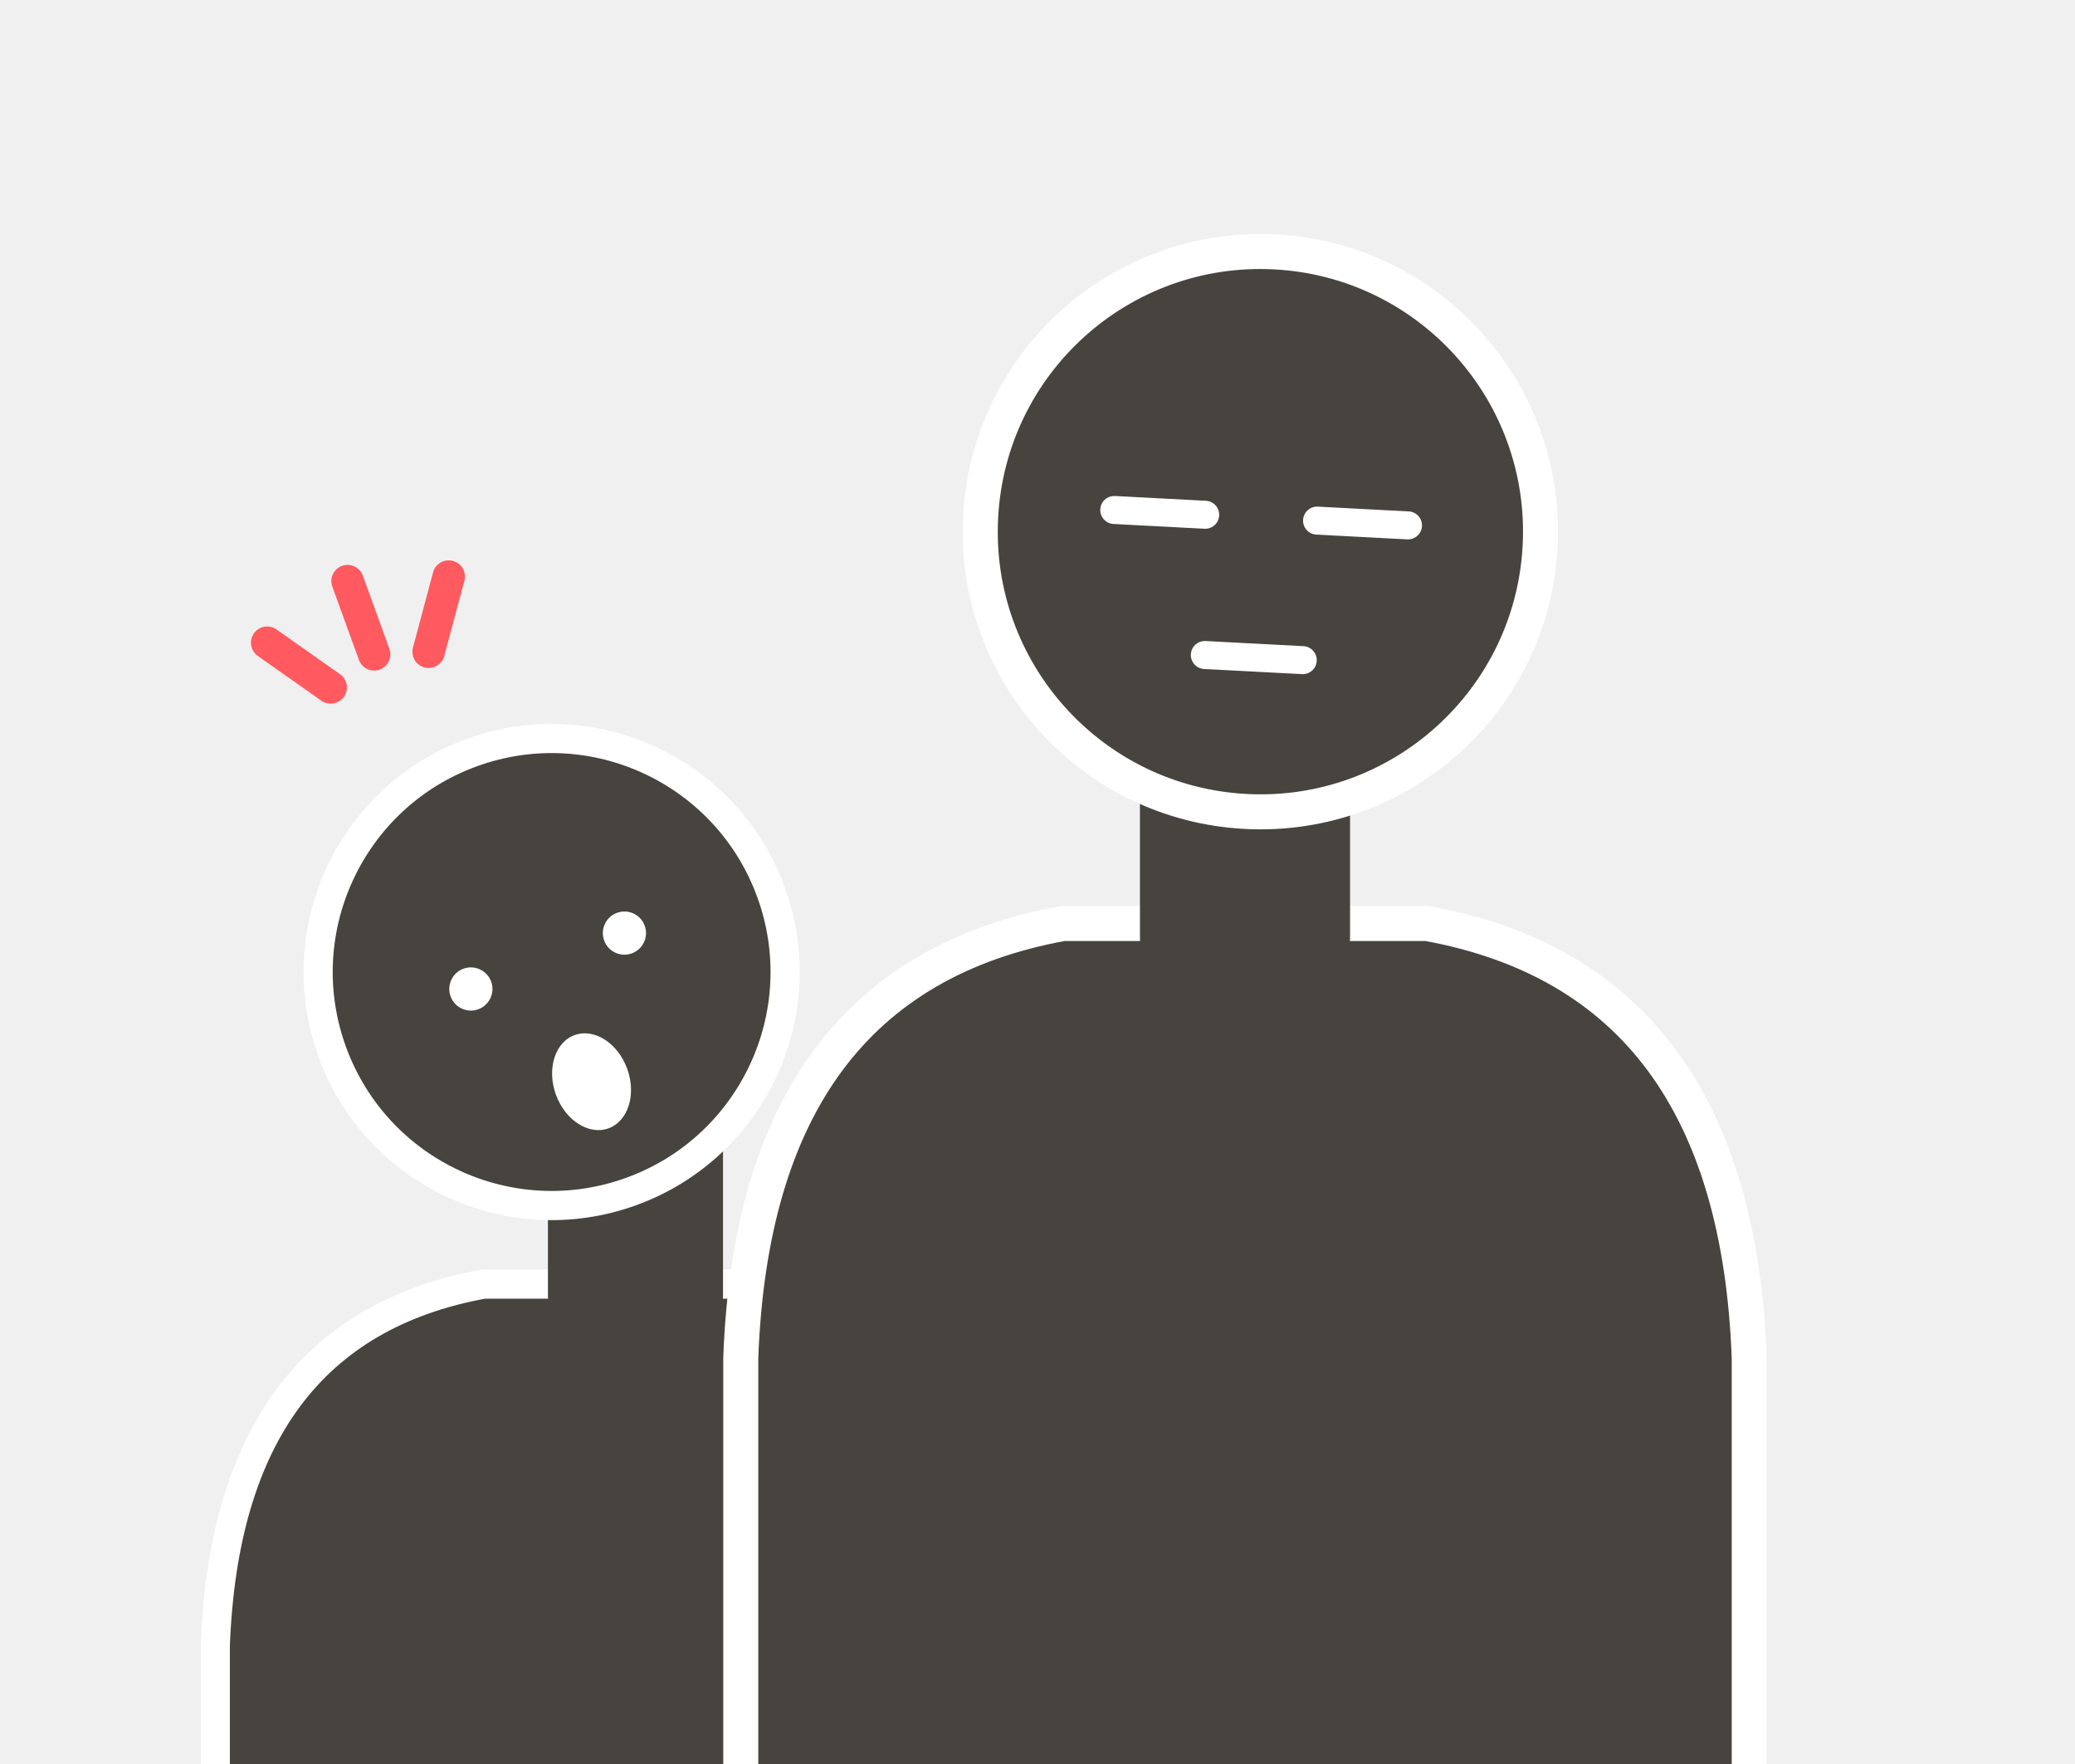
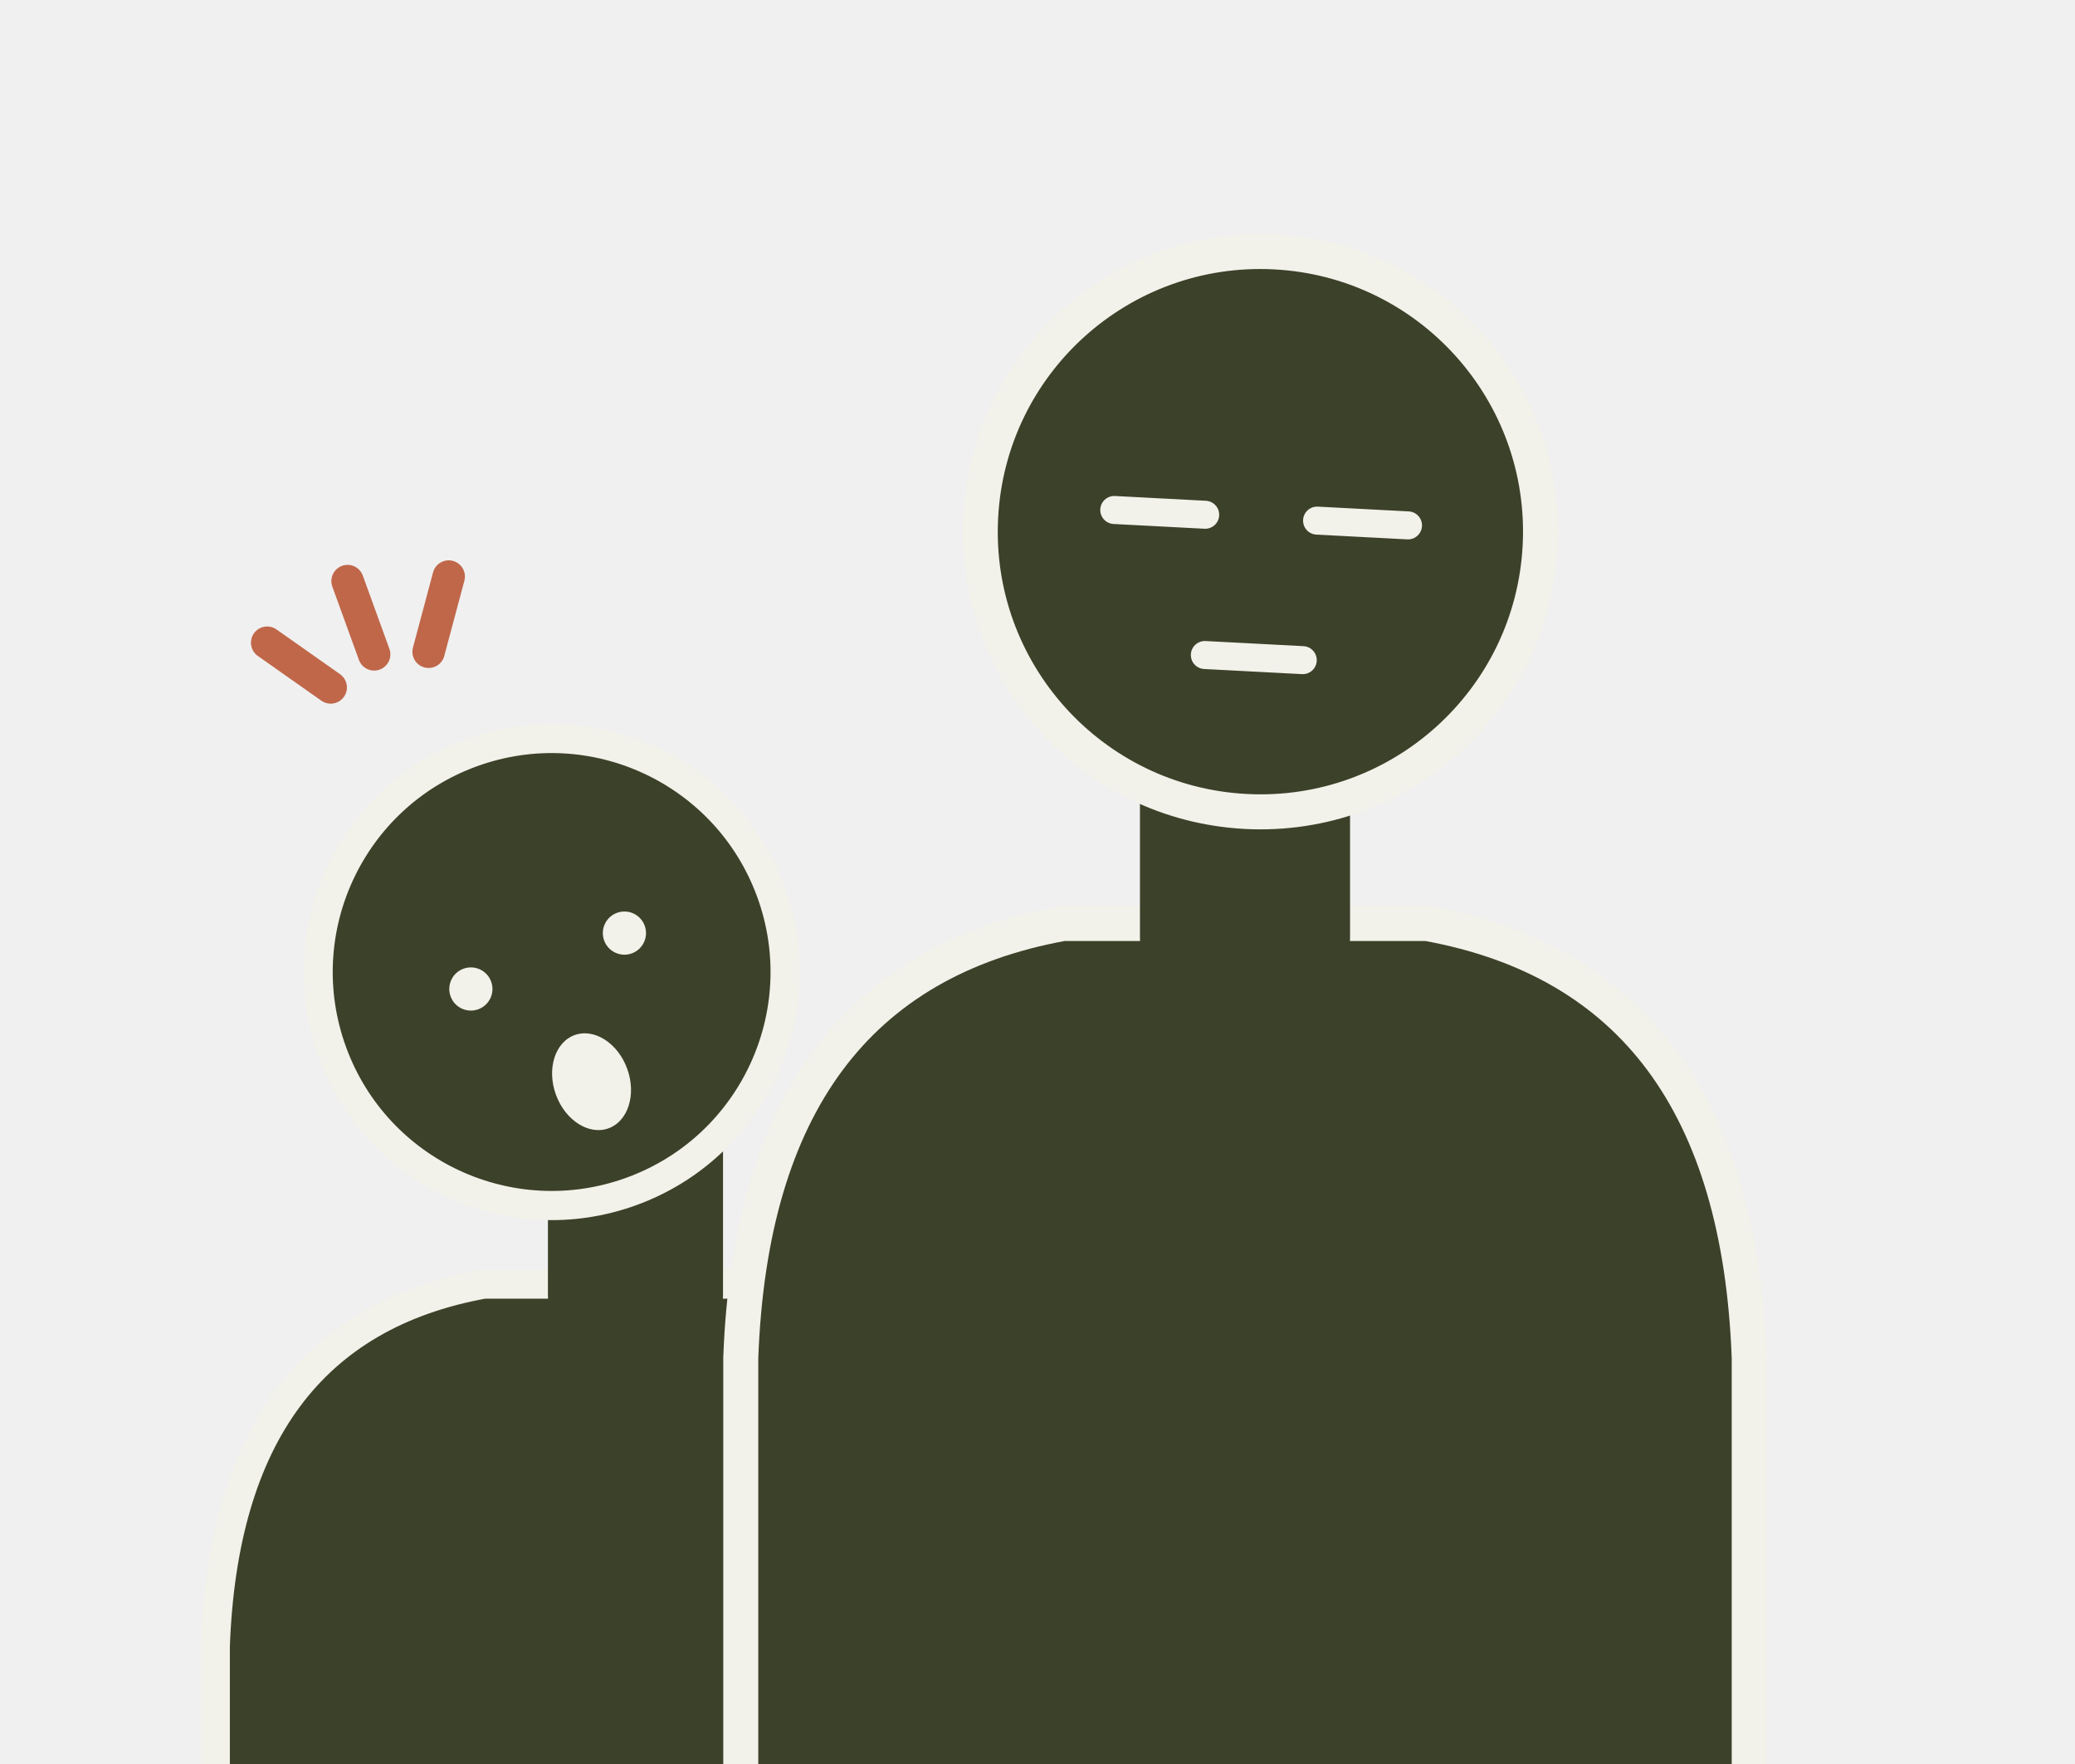
<svg xmlns="http://www.w3.org/2000/svg" viewBox="0 0 320 272" role="img" aria-label="어깨 뒤 빼꼼">
-   <g fill="none" stroke="#47433e" stroke-linecap="round" stroke-linejoin="round">
-     <path transform="translate(98 34) rotate(0 0 272) translate(0 272) scale(0.9) translate(0 -272)" d="M-72 420 L-72 214 Q-70 160 -26 152 L26 152 Q70 160 72 214 L72 420 Z" fill="#47433e" stroke="#ffffff" stroke-width="5" />
-     <rect transform="translate(98 34) rotate(0 0 272) translate(0 272) scale(0.9) translate(0 -272)" x="-15" y="118" width="30" height="44" rx="8" fill="#47433e" stroke="none" />
+   <g fill="none" stroke="#3c4129" stroke-linecap="round" stroke-linejoin="round">
+     <path transform="translate(98 34) rotate(0 0 272) translate(0 272) scale(0.9) translate(0 -272)" d="M-72 420 L-72 214 Q-70 160 -26 152 L26 152 Q70 160 72 214 L72 420 Z" fill="#3c4129" stroke="#f2f1ea" stroke-width="5" />
+     <rect transform="translate(98 34) rotate(0 0 272) translate(0 272) scale(0.9) translate(0 -272)" x="-15" y="118" width="30" height="44" rx="8" fill="#3c4129" stroke="none" />
    <g transform="translate(98 34) rotate(0 0 272) translate(0 272) scale(0.9) translate(0 -272) rotate(-20 0 138) translate(0 96)">
-       <circle r="40" fill="#47433e" stroke="#ffffff" stroke-width="5" />
-       <circle cx="-14" cy="-2" r="4.2" fill="#ffffff" />
-       <circle cx="14" cy="-2" r="4.2" fill="#ffffff" />
-       <ellipse cx="0" cy="20" rx="7" ry="9" fill="#ffffff" />
+       <circle r="40" fill="#3c4129" stroke="#f2f1ea" stroke-width="5" />
+       <circle cx="-14" cy="-2" r="4.2" fill="#f2f1ea" />
+       <circle cx="14" cy="-2" r="4.2" fill="#f2f1ea" />
+       <ellipse cx="0" cy="20" rx="7" ry="9" fill="#f2f1ea" />
    </g>
-     <path transform="translate(192 0) rotate(0 0 272) translate(0 272) scale(1.08) translate(0 -272)" d="M-72 420 L-72 214 Q-70 160 -26 152 L26 152 Q70 160 72 214 L72 420 Z" fill="#47433e" stroke="#ffffff" stroke-width="5" />
-     <rect transform="translate(192 0) rotate(0 0 272) translate(0 272) scale(1.08) translate(0 -272)" x="-15" y="118" width="30" height="44" rx="8" fill="#47433e" stroke="none" />
+     <path transform="translate(192 0) rotate(0 0 272) translate(0 272) scale(1.08) translate(0 -272)" d="M-72 420 L-72 214 Q-70 160 -26 152 L26 152 Q70 160 72 214 L72 420 Z" fill="#3c4129" stroke="#f2f1ea" stroke-width="5" />
+     <rect transform="translate(192 0) rotate(0 0 272) translate(0 272) scale(1.08) translate(0 -272)" x="-15" y="118" width="30" height="44" rx="8" fill="#3c4129" stroke="none" />
    <g transform="translate(192 0) rotate(0 0 272) translate(0 272) scale(1.08) translate(0 -272) rotate(3 0 138) translate(0 96)">
-       <circle r="40" fill="#47433e" stroke="#ffffff" stroke-width="5" />
-       <path d="M-21 -2 L-8 -2 M8 -2 L21 -2" stroke="#ffffff" stroke-width="4" fill="none" />
-       <path d="M-7 18 L7 18" stroke="#ffffff" stroke-width="4" fill="none" />
+       <circle r="40" fill="#3c4129" stroke="#f2f1ea" stroke-width="5" />
+       <path d="M-21 -2 L-8 -2 M8 -2 L21 -2" stroke="#f2f1ea" stroke-width="4" fill="none" />
+       <path d="M-7 18 L7 18" stroke="#f2f1ea" stroke-width="4" fill="none" />
    </g>
-     <path d="M51 106 L41.2 99.1" stroke="#ff5a5f" stroke-width="5" />
-     <path d="M57.7 100.9 L53.6 89.6" stroke="#ff5a5f" stroke-width="5" />
-     <path d="M66.1 100.5 L69.2 88.9" stroke="#ff5a5f" stroke-width="5" />
+     <path d="M51 106 L41.2 99.1" stroke="#c0674a" stroke-width="5" />
+     <path d="M57.7 100.9 L53.6 89.6" stroke="#c0674a" stroke-width="5" />
+     <path d="M66.1 100.5 L69.2 88.9" stroke="#c0674a" stroke-width="5" />
  </g>
</svg>
